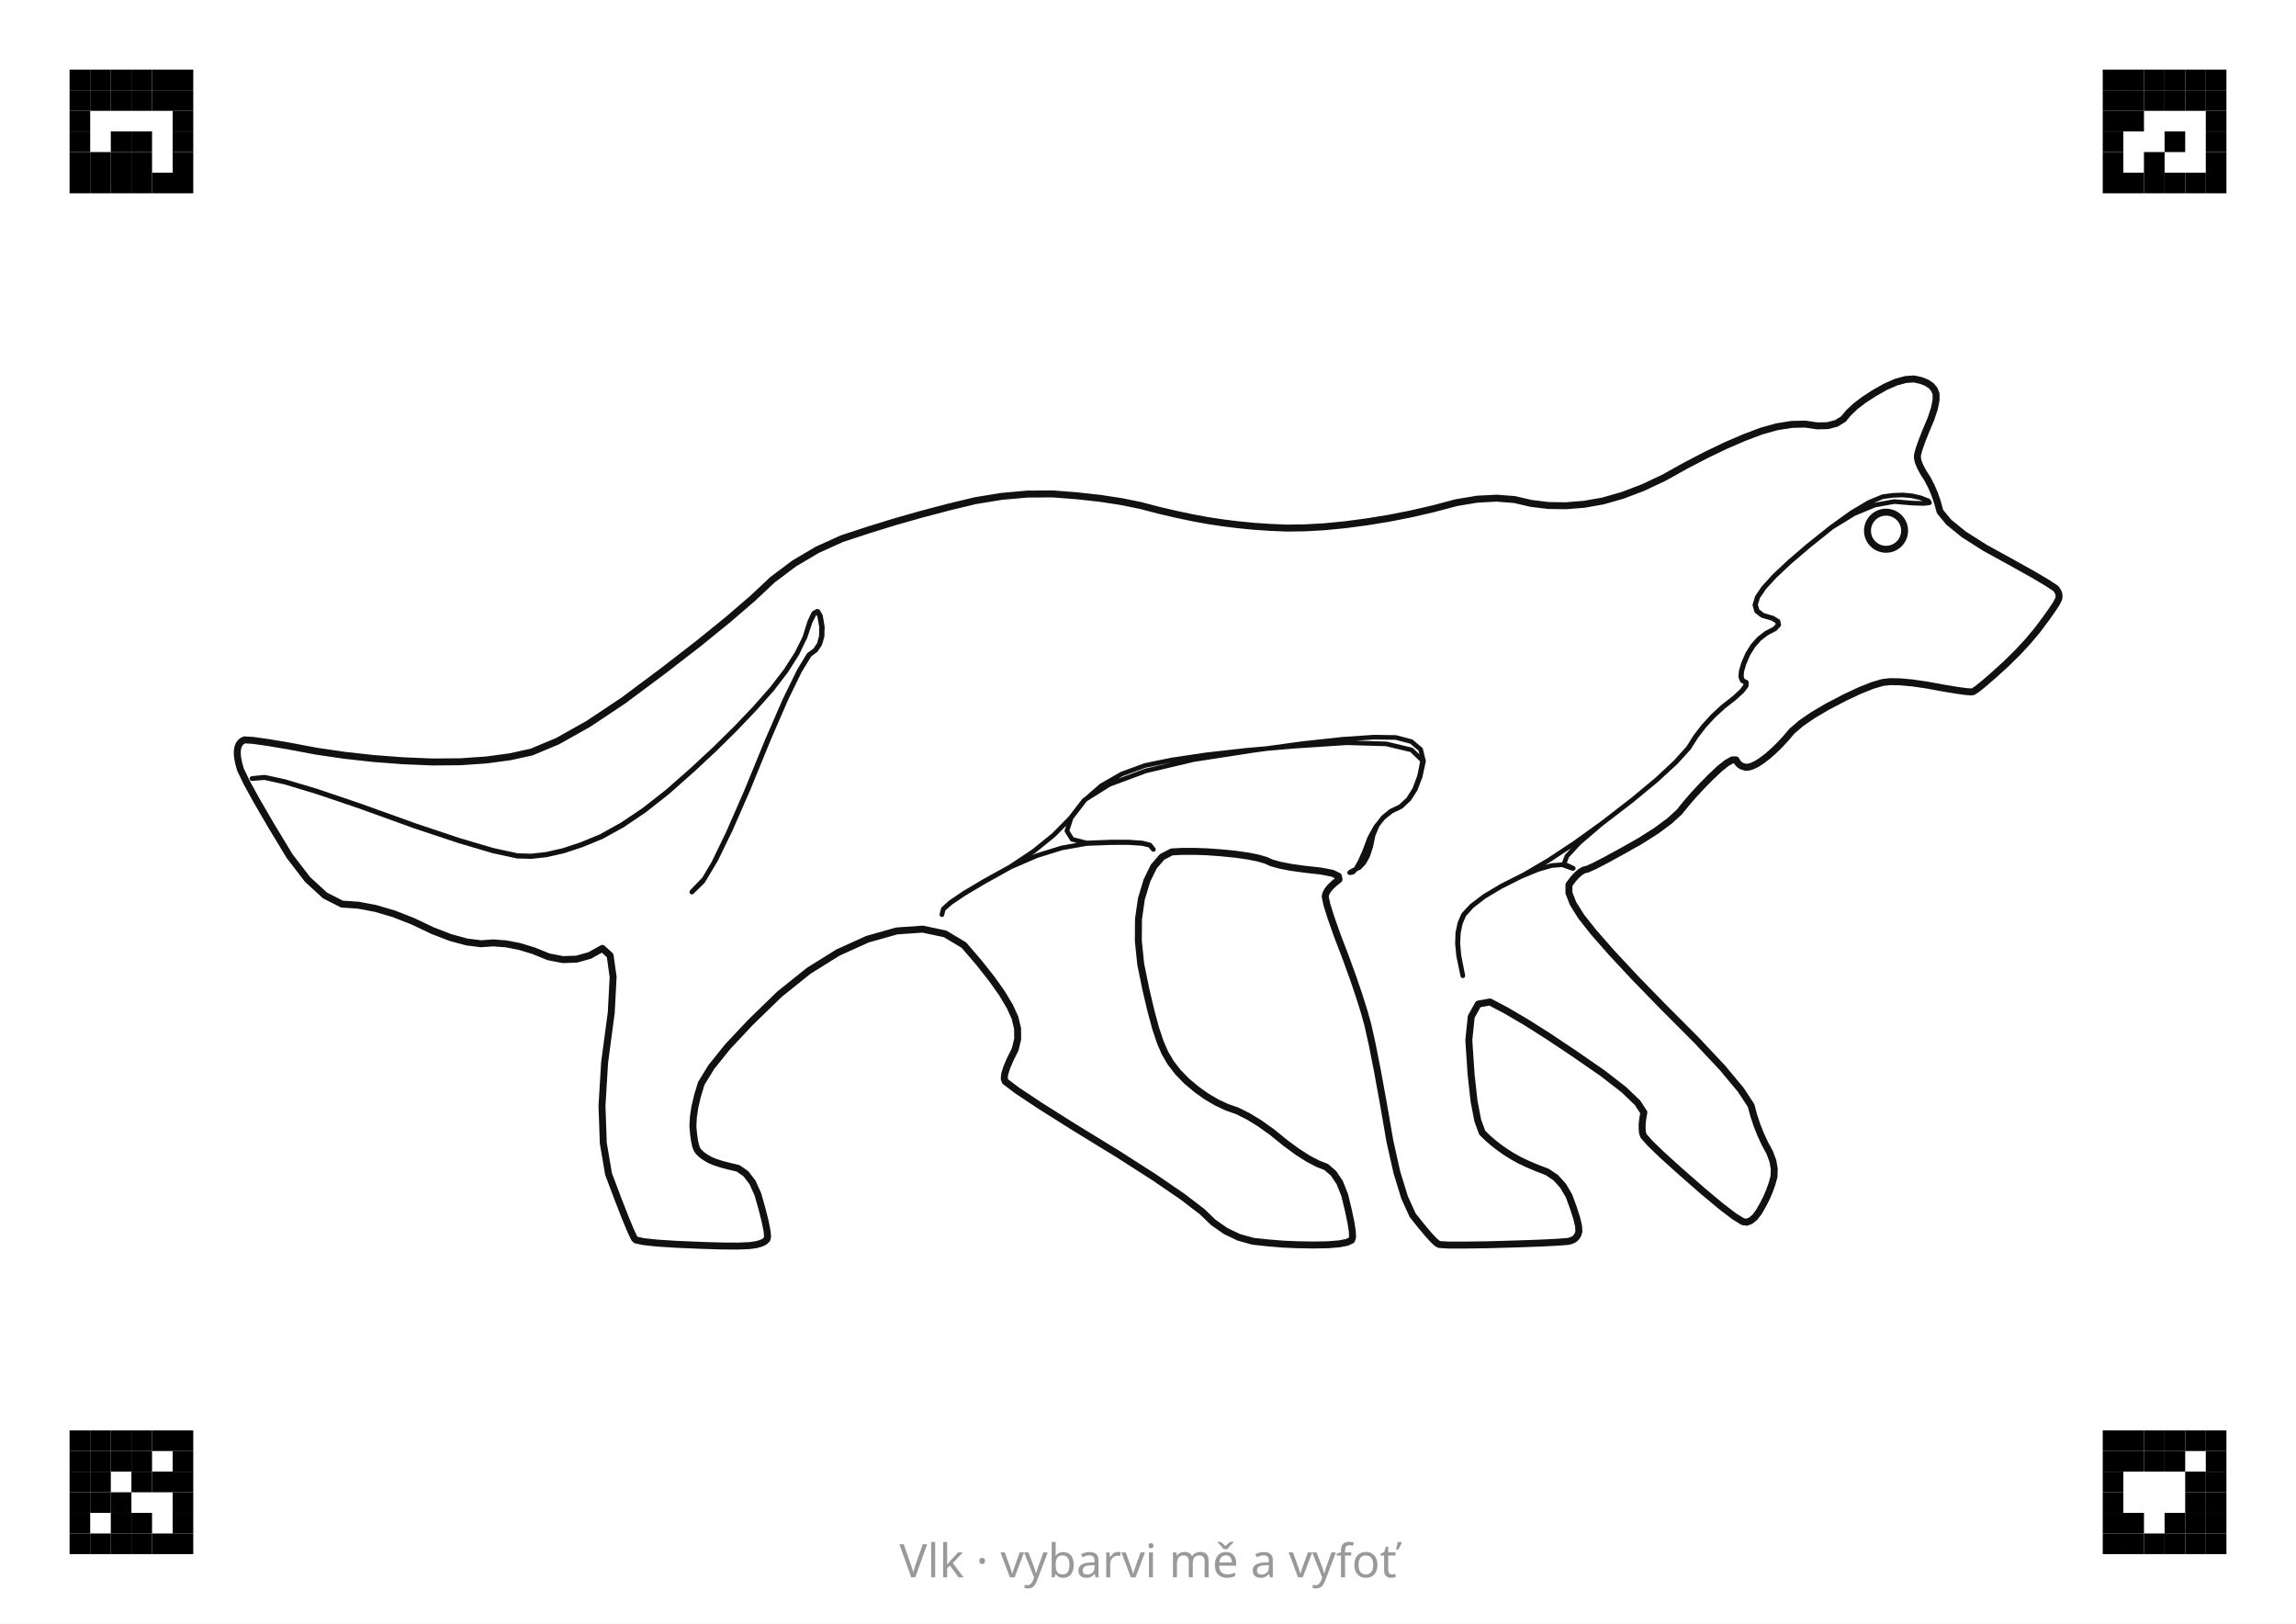
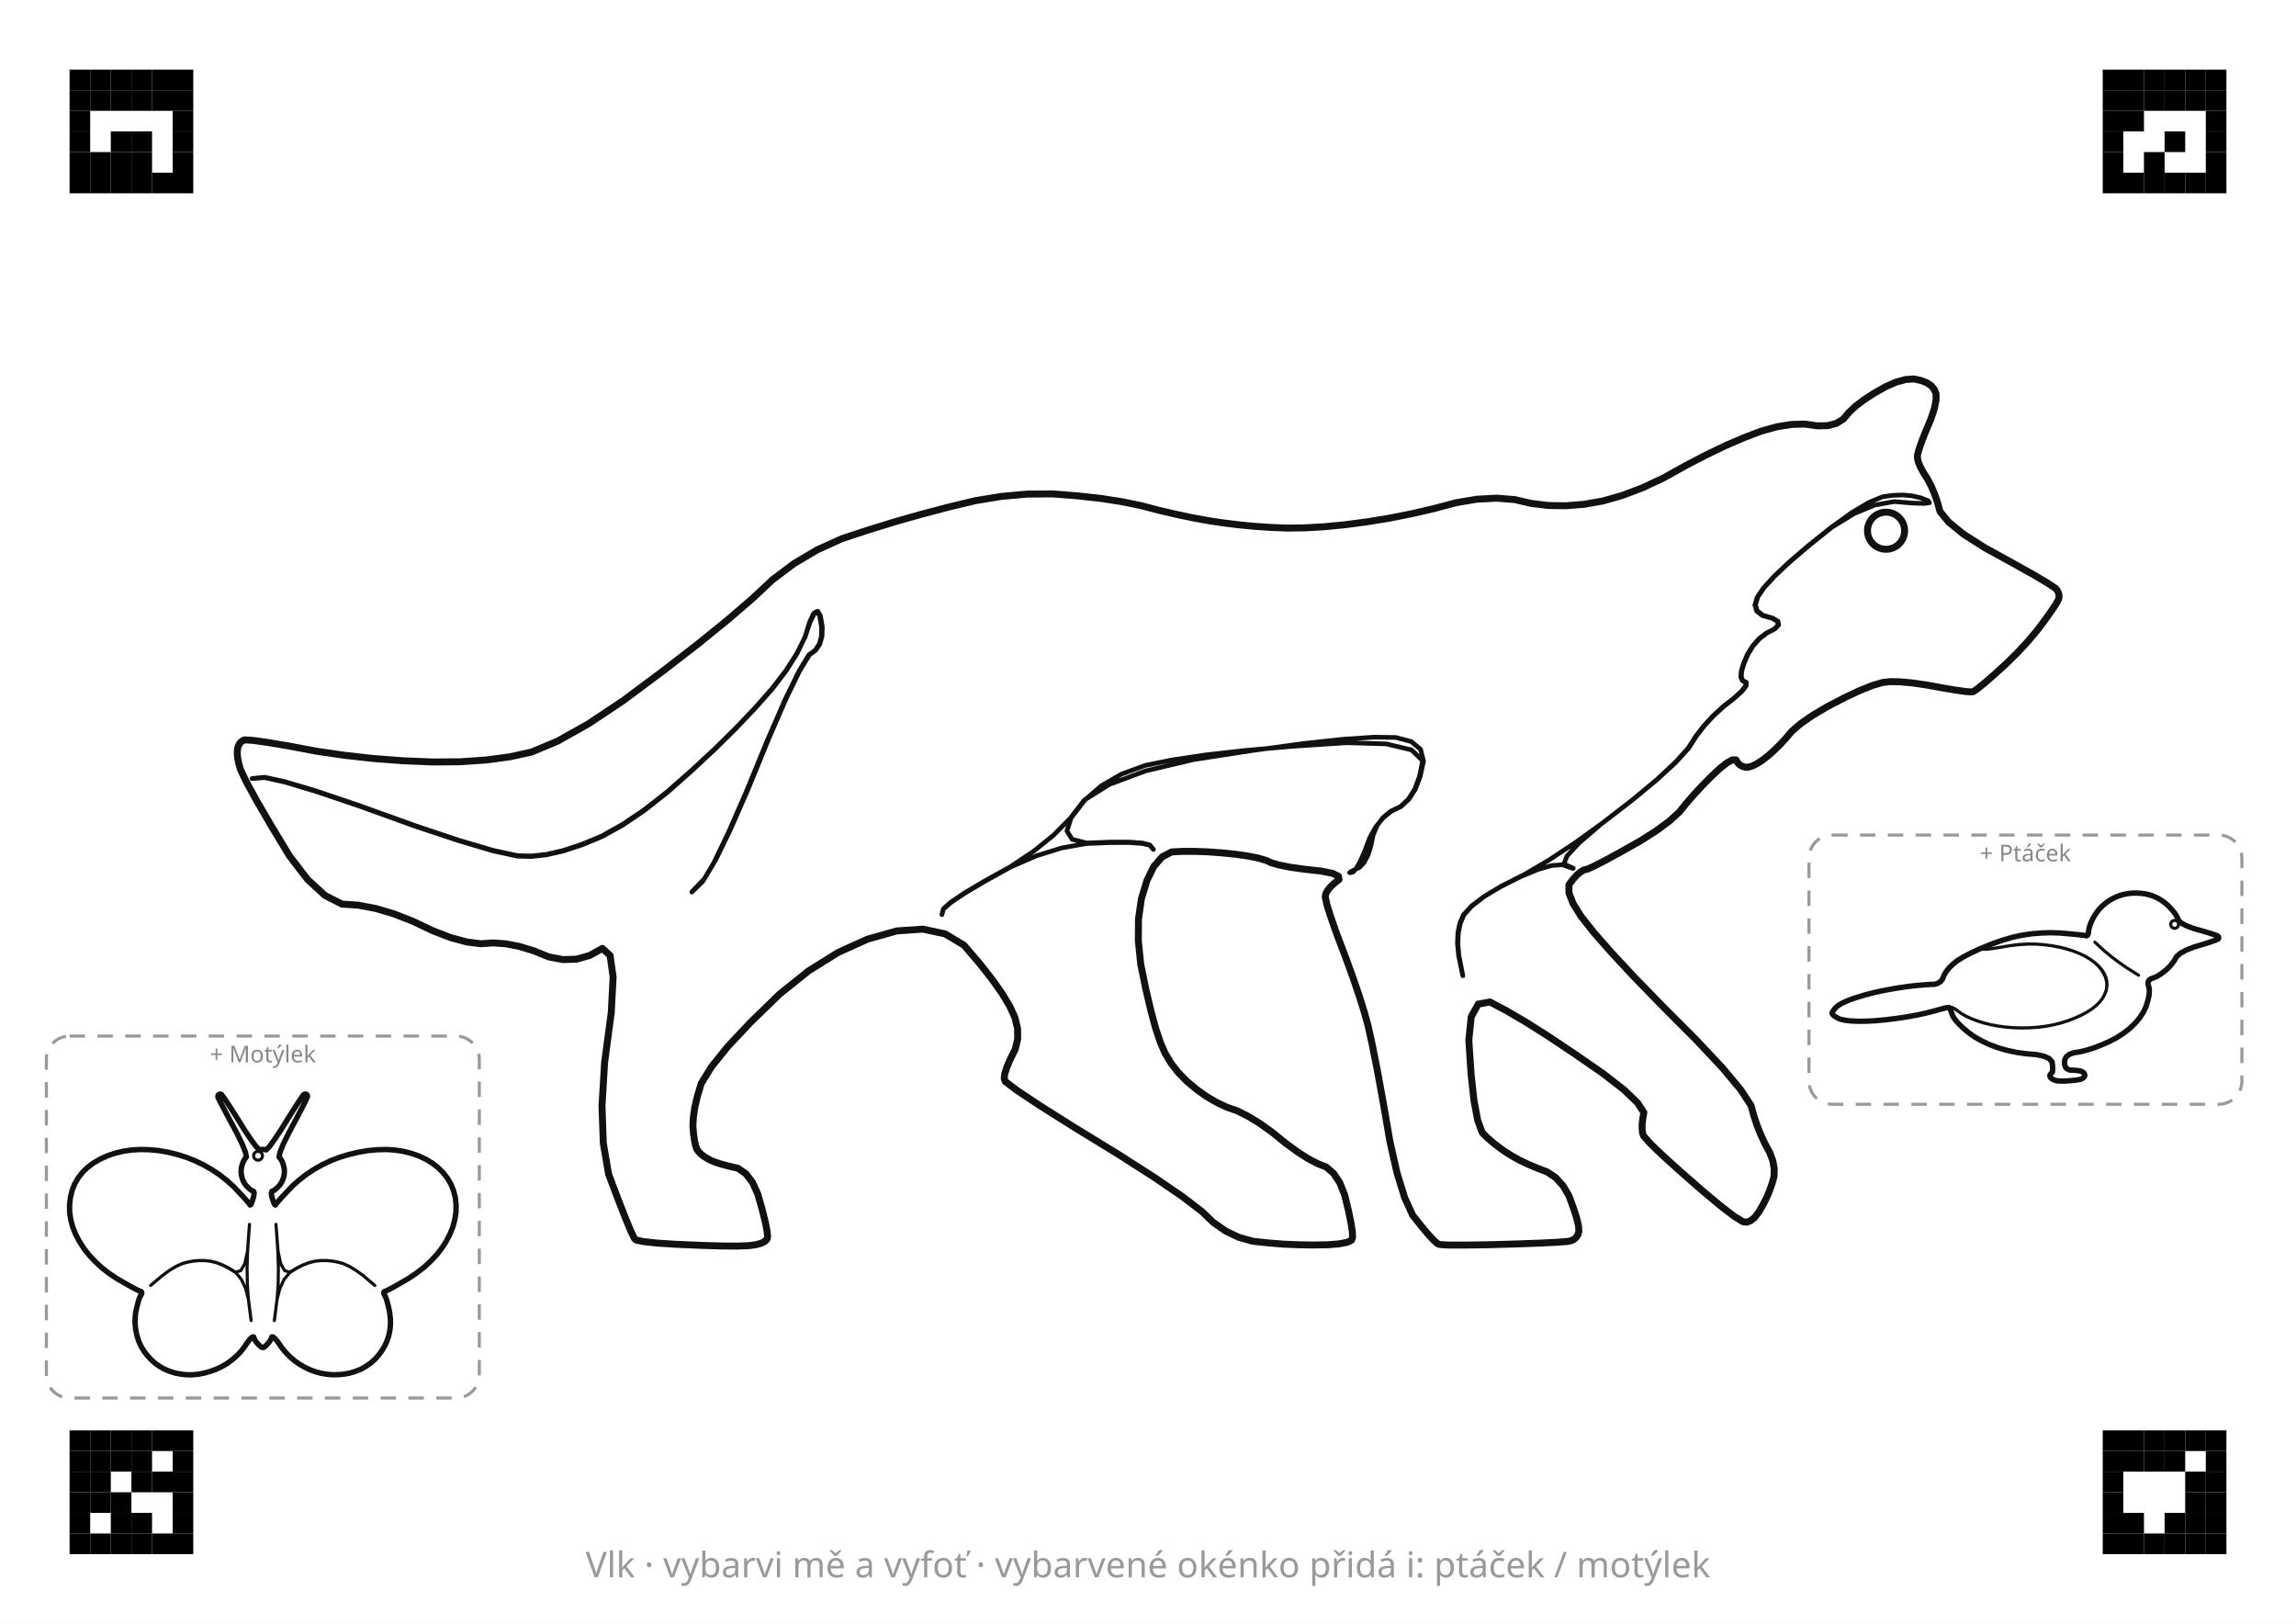
<svg xmlns="http://www.w3.org/2000/svg" width="297.0mm" height="210.0mm" viewBox="0 0 297.0 210.0">
  <rect width="100%" height="100%" fill="#fff" />
  <polygon points="180.55,95.38 177.73,95.34 173.71,95.61 168.47,96.18 162.04,97.06 154.39,98.24 148.21,99.70 143.50,101.45 140.25,103.49 138.46,105.81 136.28,108.02 133.69,110.11 130.70,112.10 127.30,113.98 124.73,115.51 122.97,116.70 122.03,117.54 121.90,118.04 121.84,118.29 121.84,118.30 121.90,118.07 122.03,117.58 122.97,116.75 124.74,115.56 127.33,114.02 130.74,112.13 134.08,110.68 137.33,109.67 140.52,109.10 143.62,108.98 146.03,108.97 147.74,109.09 148.74,109.32 149.04,109.68 149.20,109.86 149.20,109.85 149.04,109.66 148.74,109.28 147.74,109.03 146.04,108.91 143.65,108.91 140.56,109.03 138.68,108.55 138.01,107.47 138.55,105.79 140.30,103.50 142.48,101.61 145.09,100.11 148.12,99.00 151.59,98.29 155.93,97.64 161.14,97.05 167.23,96.52 174.20,96.06 179.32,96.21 182.59,96.99 184.03,98.39 183.62,100.41 183.00,102.07 182.18,103.37 181.15,104.32 179.92,104.91 178.92,105.72 178.15,106.75 177.62,108.01 177.31,109.49 176.92,110.69 176.42,111.59 175.84,112.20 175.16,112.52 174.74,112.74 174.58,112.86 174.68,112.87 175.04,112.78 175.46,112.28 175.96,111.38 176.54,110.07 177.18,108.36 177.97,106.93 178.91,105.78 179.99,104.91 181.22,104.32 182.25,103.37 183.08,102.08 183.71,100.43 184.14,98.43 183.76,96.92 182.56,95.91" fill="none" stroke="#111" stroke-width="0.6" stroke-linejoin="round" />
  <polygon points="104.79,80.45 104.13,82.41 103.08,84.51 101.65,86.74 99.82,89.11 97.61,91.61 95.15,94.19 92.46,96.84 89.52,99.57 86.34,102.37 83.32,104.74 80.46,106.66 77.77,108.16 75.23,109.21 72.88,109.99 70.71,110.49 68.72,110.71 66.92,110.66 63.79,109.98 59.35,108.67 53.58,106.74 46.49,104.19 40.90,102.30 36.81,101.08 34.22,100.52 33.13,100.63 32.59,100.69 32.59,100.70 33.13,100.66 34.22,100.57 36.81,101.14 40.90,102.37 46.49,104.26 53.58,106.82 59.35,108.74 63.79,110.05 66.92,110.73 68.72,110.78 70.71,110.56 72.89,110.06 75.26,109.28 77.81,108.23 80.52,106.74 83.37,104.81 86.38,102.44 89.54,99.64 92.47,96.91 95.17,94.24 97.63,91.66 99.87,89.14 101.69,86.76 103.11,84.52 104.12,82.41 104.73,80.45 105.25,79.33 105.68,79.07 106.02,79.65 106.27,81.07 106.25,82.29 105.98,83.30 105.44,84.10 104.63,84.69 103.34,86.82 101.55,90.49 99.28,95.70 96.51,102.45 94.19,107.75 92.33,111.60 90.91,113.99 89.95,114.94 89.49,115.38 89.53,115.31 90.08,114.73 91.13,113.64 92.60,111.17 94.47,107.32 96.76,102.09 99.46,95.49 101.68,90.38 103.43,86.78 104.71,84.69 105.51,84.10 106.05,83.30 106.34,82.29 106.37,81.07 106.13,79.65 105.79,79.07 105.35,79.33" fill="none" stroke="#111" stroke-width="0.6" stroke-linejoin="round" />
  <polygon points="249.43,64.77 248.43,64.38 247.34,64.13 246.16,64.02 244.89,64.06 243.54,64.24 241.76,64.98 239.56,66.28 236.95,68.15 233.91,70.57 231.43,72.70 229.50,74.52 228.12,76.04 227.30,77.25 227.00,78.25 227.23,79.04 227.97,79.61 229.24,79.97 229.92,80.37 230.02,80.83 229.54,81.33 228.46,81.89 227.53,82.61 226.72,83.52 226.05,84.59 225.52,85.84 225.23,86.83 225.18,87.57 225.38,88.04 225.83,88.25 225.80,88.70 225.30,89.36 224.33,90.26 222.88,91.39 221.57,92.60 220.38,93.89 219.32,95.27 218.39,96.74 216.73,98.58 214.33,100.82 211.19,103.43 207.31,106.43 203.69,109.04 200.31,111.27 197.19,113.10 194.31,114.55 192.04,115.90 190.37,117.16 189.30,118.32 188.84,119.40 188.58,120.63 188.53,122.03 188.68,123.60 189.04,125.33 189.22,126.20 189.23,126.20 189.06,125.33 188.72,123.60 188.58,122.03 188.65,120.63 188.91,119.40 189.37,118.32 190.39,117.19 191.95,115.98 194.06,114.71 196.72,113.37 198.95,112.45 200.73,111.94 202.08,111.84 202.99,112.16 203.47,112.32 203.51,112.30 203.12,112.11 202.30,111.75 202.69,110.72 204.28,109.00 207.07,106.61 211.07,103.54 214.30,100.87 216.77,98.60 218.46,96.74 219.39,95.27 220.45,93.89 221.64,92.60 222.96,91.39 224.40,90.26 225.38,89.36 225.88,88.70 225.90,88.25 225.46,88.04 225.25,87.57 225.30,86.83 225.59,85.84 226.13,84.59 226.79,83.52 227.60,82.61 228.54,81.89 229.61,81.33 230.09,80.82 230.00,80.36 229.31,79.94 228.04,79.57 227.30,78.99 227.08,78.20 227.38,77.21 228.20,76.01 229.57,74.51 231.49,72.71 233.96,70.60 236.97,68.19 239.83,66.43 242.51,65.32 245.04,64.87 247.39,65.07 248.91,65.11 249.59,65.02" fill="none" stroke="#111" stroke-width="0.6" stroke-linejoin="round" />
  <polygon points="266.13,76.39 265.94,76.12 264.90,75.43 263.03,74.32 260.31,72.80 256.76,70.85 254.01,69.10 252.08,67.53 250.95,66.16 250.63,64.99 250.25,63.89 249.82,62.88 249.34,61.96 248.80,61.12 248.41,60.39 248.15,59.76 248.03,59.24 248.04,58.83 248.23,58.12 248.58,57.11 249.09,55.81 249.77,54.20 250.22,52.85 250.44,51.76 250.44,50.93 250.21,50.36 249.80,49.88 249.23,49.50 248.49,49.21 247.58,49.01 246.52,49.08 245.30,49.41 243.94,50.00 242.42,50.86 241.11,51.71 240.01,52.55 239.13,53.38 238.45,54.20 237.54,54.76 236.42,55.05 235.07,55.08 233.50,54.85 231.77,54.89 229.88,55.19 227.82,55.76 225.61,56.60 223.24,57.62 220.72,58.83 218.05,60.22 215.23,61.79 212.51,63.07 209.88,64.07 207.36,64.79 204.93,65.22 202.57,65.41 200.29,65.38 198.07,65.11 195.93,64.61 193.60,64.43 191.08,64.56 188.38,65.01 185.48,65.78 182.59,66.45 179.71,67.02 176.83,67.49 173.96,67.87 171.27,68.13 168.77,68.27 166.46,68.30 164.33,68.21 162.24,68.07 160.19,67.87 158.17,67.62 156.19,67.32 154.14,66.94 152.02,66.49 149.84,65.98 147.59,65.39 145.10,64.88 142.37,64.46 139.39,64.13 136.18,63.88 132.90,63.90 129.55,64.20 126.13,64.76 122.65,65.60 119.19,66.51 115.74,67.49 112.31,68.55 108.90,69.67 105.70,71.12 102.71,72.89 99.93,74.98 97.36,77.39 94.14,80.16 90.29,83.28 85.79,86.76 80.64,90.60 76.09,93.63 72.12,95.86 68.75,97.27 65.96,97.88 62.91,98.29 59.58,98.52 55.97,98.55 52.10,98.39 48.30,98.10 44.59,97.69 40.96,97.16 37.40,96.49 34.67,96.03 32.75,95.76 31.64,95.69 31.36,95.82 31.12,96.01 30.93,96.27 30.79,96.59 30.71,96.99 30.69,97.48 30.75,98.07 30.89,98.75 31.11,99.54 31.87,101.13 33.18,103.52 35.04,106.72 37.46,110.72 39.79,113.75 42.05,115.82 44.23,116.93 46.34,117.07 48.57,117.49 50.92,118.18 53.38,119.14 55.97,120.37 58.31,121.27 60.39,121.83 62.21,122.06 63.79,121.95 65.45,122.07 67.20,122.41 69.04,122.97 70.96,123.75 72.82,124.11 74.59,124.05 76.29,123.57 77.92,122.66 78.92,123.58 79.31,126.35 79.07,130.96 78.21,137.41 77.87,143.03 78.04,147.85 78.72,151.84 79.92,155.02 80.87,157.46 81.58,159.17 82.04,160.14 82.25,160.37 83.23,160.58 84.97,160.77 87.47,160.93 90.74,161.07 93.41,161.15 95.47,161.16 96.93,161.10 97.79,160.98 98.45,160.80 98.92,160.57 99.21,160.28 99.29,159.94 99.22,159.19 98.99,158.03 98.60,156.46 98.04,154.48 97.34,152.92 96.48,151.80 95.47,151.10 94.31,150.83 93.32,150.57 92.50,150.30 91.85,150.03 91.37,149.76 90.96,149.49 90.62,149.21 90.35,148.93 90.15,148.65 89.98,148.18 89.84,147.53 89.72,146.69 89.63,145.67 89.69,144.51 89.88,143.20 90.22,141.74 90.71,140.13 92.01,138.01 94.13,135.37 97.08,132.23 100.85,128.57 104.62,125.55 108.41,123.19 112.21,121.47 116.01,120.40 119.36,120.17 122.25,120.78 124.69,122.24 126.67,124.55 128.32,126.64 129.64,128.51 130.63,130.17 131.29,131.62 131.63,133.03 131.64,134.39 131.32,135.72 130.68,137.00 130.23,138.06 129.97,138.89 129.90,139.49 130.03,139.87 131.56,141.03 134.51,142.99 138.87,145.74 144.63,149.27 149.33,152.28 152.94,154.75 155.48,156.69 156.95,158.10 158.54,159.21 160.25,160.03 162.09,160.54 164.05,160.75 166.00,160.91 167.94,160.99 169.87,161.02 171.78,160.99 173.24,160.87 174.26,160.67 174.83,160.40 174.96,160.04 174.93,159.28 174.75,158.11 174.42,156.53 173.94,154.55 173.30,152.95 172.50,151.75 171.55,150.93 170.45,150.50 169.19,149.84 167.79,148.94 166.24,147.80 164.54,146.42 162.94,145.28 161.43,144.36 160.02,143.66 158.70,143.20 157.38,142.58 156.08,141.82 154.79,140.90 153.50,139.82 152.39,138.68 151.45,137.47 150.69,136.18 150.10,134.82 149.49,133.00 148.87,130.70 148.22,127.94 147.56,124.71 147.25,121.69 147.27,118.87 147.64,116.27 148.36,113.88 149.25,112.07 150.32,110.83 151.57,110.18 153.00,110.11 154.54,110.11 156.21,110.17 157.98,110.30 159.88,110.49 161.47,110.72 162.76,110.98 163.76,111.27 164.46,111.59 165.52,111.89 166.95,112.17 168.74,112.42 170.90,112.66 172.37,112.95 173.13,113.32 173.21,113.75 172.58,114.25 172.09,114.72 171.73,115.16 171.51,115.57 171.42,115.94 171.63,116.96 172.15,118.63 172.97,120.95 174.10,123.91 175.06,126.56 175.85,128.89 176.48,130.91 176.95,132.60 177.51,135.12 178.17,138.46 178.93,142.62 179.79,147.60 180.71,151.69 181.69,154.87 182.73,157.16 183.84,158.56 184.74,159.63 185.44,160.39 185.93,160.83 186.21,160.96 187.40,161.03 189.48,161.03 192.46,160.99 196.33,160.88 199.35,160.77 201.51,160.66 202.81,160.56 203.26,160.45 203.63,160.27 203.91,160.01 204.12,159.67 204.24,159.26 204.19,158.56 203.96,157.56 203.54,156.26 202.96,154.67 202.19,153.36 201.25,152.32 200.14,151.57 198.86,151.08 197.67,150.58 196.59,150.07 195.62,149.53 194.74,148.98 193.92,148.40 193.14,147.79 192.41,147.16 191.73,146.49 191.15,144.90 190.67,142.37 190.29,138.91 190.00,134.52 190.31,131.50 191.22,129.86 192.73,129.59 194.84,130.70 197.35,132.17 200.26,134.01 203.57,136.22 207.29,138.79 210.04,140.92 211.82,142.62 212.64,143.88 212.50,144.70 212.42,145.41 212.42,146.02 212.47,146.52 212.60,146.91 213.44,147.86 214.99,149.36 217.26,151.41 220.24,154.02 222.60,155.99 224.34,157.32 225.46,158.01 225.96,158.07 226.47,157.87 226.99,157.44 227.52,156.75 228.05,155.82 228.52,154.90 228.91,153.98 229.23,153.07 229.48,152.16 229.51,151.18 229.33,150.15 228.92,149.05 228.29,147.89 227.74,146.70 227.26,145.49 226.85,144.24 226.51,142.98 225.17,140.94 222.82,138.12 219.46,134.54 215.11,130.18 211.44,126.41 208.46,123.21 206.16,120.59 204.55,118.56 203.48,116.85 202.95,115.48 202.95,114.43 203.48,113.72 203.99,113.16 204.46,112.76 204.90,112.51 205.31,112.42 206.25,112.00 207.70,111.25 209.68,110.17 212.18,108.76 214.27,107.43 215.96,106.18 217.24,105.01 218.12,103.92 219.07,102.82 220.11,101.70 221.22,100.57 222.42,99.43 223.38,98.67 224.09,98.28 224.56,98.28 224.79,98.66 225.07,98.94 225.39,99.12 225.76,99.22 226.17,99.22 226.67,99.07 227.25,98.79 227.91,98.36 228.66,97.79 229.42,97.12 230.20,96.36 230.99,95.51 231.79,94.57 232.96,93.56 234.50,92.50 236.40,91.38 238.67,90.20 240.61,89.29 242.23,88.65 243.52,88.27 244.48,88.16 245.75,88.18 247.32,88.32 249.20,88.59 251.38,88.99 253.07,89.27 254.29,89.44 255.02,89.49 255.27,89.44 255.85,89.04 256.76,88.30 258.00,87.22 259.57,85.79 261.02,84.36 262.34,82.93 263.54,81.50 264.61,80.07 265.42,78.93 265.99,78.07 266.29,77.50 266.35,77.22 266.34,76.94 266.27,76.66" fill="none" stroke="#111" stroke-width="0.9" stroke-linejoin="round" />
  <circle cx="243.97" cy="68.64" r="2.40" fill="none" stroke="#111" stroke-width="0.9" />
+   <rect x="234.00" y="108.00" width="56.00" height="34.82" rx="3" fill="none" stroke="#999" stroke-width="0.4" stroke-dasharray="2 1.6" />
+   <text x="262.00" y="111.40" font-family="Verdana,sans-serif" font-size="3" fill="#888" text-anchor="middle">+ Ptáček</text>
+   <polygon points="272.43,126.46 272.21,125.94 271.90,125.44 271.49,124.96 270.98,124.50 270.38,124.06 269.71,123.66 268.97,123.31 268.16,122.99 267.28,122.71 266.37,122.48 265.41,122.31 264.41,122.18 263.37,122.10 262.28,122.09 261.13,122.16 259.93,122.31 258.67,122.53 257.70,122.68 257.04,122.76 256.66,122.77 256.59,122.71 256.55,122.68 256.55,122.68 256.59,122.71 256.66,122.78 257.04,122.77 257.70,122.69 258.67,122.54 259.93,122.32 261.13,122.18 262.28,122.11 263.37,122.11 264.41,122.19 265.41,122.32 266.37,122.50 267.28,122.73 268.16,123.00 268.96,123.31 269.68,123.66 270.32,124.03 270.89,124.44 271.37,124.89 271.78,125.37 272.11,125.88 272.36,126.43 272.50,126.98 272.53,127.51 272.45,128.05 272.26,128.57 271.99,129.08 271.63,129.56 271.18,130.01 270.65,130.45 270.02,130.86 269.30,131.25 268.48,131.63 267.57,131.98 266.63,132.28 265.66,132.53 264.67,132.71 263.66,132.84 262.63,132.92 261.60,132.94 260.57,132.92 259.53,132.84 258.52,132.71 257.56,132.53 256.64,132.30 255.76,132.02 254.98,131.73 254.30,131.41 253.72,131.08 253.24,130.73 252.86,130.47 252.58,130.32 252.40,130.27 252.33,130.31 252.29,130.34 252.29,130.34 252.33,130.32 252.40,130.28 252.58,130.33 252.86,130.49 253.24,130.74 253.72,131.10 254.30,131.43 254.98,131.74 255.76,132.04 256.64,132.32 257.56,132.54 258.52,132.72 259.53,132.85 260.57,132.93 261.60,132.96 262.63,132.93 263.66,132.86 264.67,132.73 265.66,132.54 266.63,132.30 267.57,132.00 268.48,131.64 269.30,131.27 270.03,130.87 270.66,130.45 271.19,130.02 271.64,129.56 272.00,129.08 272.28,128.57 272.47,128.04 272.55,127.51 272.54,126.98" fill="none" stroke="#111" stroke-width="0.4" stroke-linejoin="round" />
+   <polygon points="271.40,122.24 272.25,123.02 273.15,123.76 274.09,124.47 275.08,125.15 276.12,125.81 276.64,126.13 276.64,126.13 276.12,125.80 275.08,125.15 274.09,124.46 273.15,123.75 272.25,123.01 271.40,122.24 270.98,121.85 270.98,121.85" fill="none" stroke="#111" stroke-width="0.4" stroke-linejoin="round" />
+   <polygon points="286.93,121.11 286.85,121.04 286.49,120.90 285.86,120.70 284.95,120.42 283.77,120.09 282.86,119.75 282.20,119.41 281.82,119.07 281.69,118.74 281.50,118.38 281.23,117.99 280.89,117.59 280.49,117.16 280.06,116.78 279.60,116.45 279.12,116.16 278.61,115.93 278.07,115.74 277.50,115.61 276.91,115.53 276.28,115.50 275.68,115.52 275.09,115.60 274.53,115.72 273.98,115.90 273.46,116.13 272.96,116.40 272.48,116.73 272.02,117.11 271.61,117.51 271.25,117.96 270.93,118.43 270.66,118.94 270.44,119.41 270.29,119.84 270.20,120.23 270.16,120.57 270.10,120.83 270.02,120.98 269.91,121.04 269.78,121.00 269.37,120.95 268.69,120.87 267.74,120.78 266.51,120.67 265.28,120.63 264.05,120.67 262.82,120.77 261.58,120.95 260.30,121.23 258.97,121.62 257.59,122.11 256.15,122.70 254.93,123.26 253.93,123.79 253.14,124.28 252.57,124.75 252.10,125.22 251.73,125.68 251.46,126.14 251.29,126.60 251.02,126.95 250.67,127.18 250.22,127.31 249.67,127.32 249.06,127.36 248.37,127.42 247.61,127.49 246.77,127.59 245.94,127.71 245.11,127.84 244.28,127.99 243.45,128.15 242.65,128.32 241.89,128.51 241.16,128.70 240.47,128.91 239.84,129.11 239.27,129.31 238.77,129.52 238.33,129.72 237.97,129.93 237.67,130.13 237.44,130.34 237.27,130.54 237.15,130.71 237.06,130.85 237.01,130.94 237.00,131.00 237.00,131.06 237.02,131.13 237.06,131.19 237.11,131.25 237.20,131.34 237.34,131.43 237.52,131.55 237.74,131.68 238.02,131.80 238.36,131.89 238.76,131.97 239.22,132.02 239.75,132.06 240.34,132.08 241.00,132.08 241.72,132.06 242.49,132.02 243.31,131.95 244.17,131.86 245.07,131.75 245.94,131.63 246.76,131.50 247.53,131.36 248.26,131.22 248.98,131.06 249.68,130.89 250.36,130.71 251.02,130.52 251.53,130.39 251.89,130.31 252.10,130.30 252.16,130.35 252.24,130.49 252.34,130.71 252.46,131.02 252.61,131.42 252.91,131.88 253.35,132.39 253.93,132.95 254.66,133.57 255.48,134.14 256.39,134.65 257.38,135.11 258.45,135.51 259.59,135.84 260.79,136.10 262.05,136.28 263.38,136.39 264.39,136.60 265.08,136.92 265.45,137.33 265.51,137.85 265.52,138.26 265.51,138.56 265.45,138.74 265.35,138.81 265.28,138.89 265.22,138.96 265.18,139.03 265.16,139.11 265.17,139.19 265.19,139.27 265.23,139.35 265.30,139.43 265.40,139.51 265.55,139.60 265.74,139.68 265.97,139.76 266.30,139.81 266.73,139.82 267.26,139.81 267.89,139.76 268.40,139.71 268.79,139.66 269.06,139.61 269.22,139.55 269.35,139.49 269.45,139.42 269.53,139.35 269.60,139.28 269.64,139.20 269.67,139.13 269.68,139.06 269.67,138.99 269.65,138.92 269.61,138.86 269.56,138.79 269.50,138.72 269.41,138.66 269.32,138.60 269.21,138.55 269.08,138.51 268.86,138.48 268.57,138.44 268.19,138.42 267.73,138.39 267.38,138.25 267.16,137.98 267.06,137.60 267.08,137.09 267.28,136.68 267.67,136.37 268.25,136.16 269.01,136.04 269.85,135.84 270.77,135.56 271.76,135.18 272.82,134.72 273.80,134.21 274.68,133.64 275.48,133.02 276.19,132.34 276.78,131.64 277.25,130.92 277.60,130.19 277.83,129.43 277.98,128.77 278.03,128.20 277.99,127.73 277.87,127.34 277.87,127.03 277.99,126.77 278.24,126.58 278.62,126.46 279.01,126.28 279.41,126.04 279.83,125.74 280.26,125.39 280.65,125.01 280.99,124.61 281.29,124.18 281.55,123.72 282.05,123.29 282.79,122.88 283.78,122.49 285.02,122.12 285.96,121.82 286.60,121.59 286.94,121.44 286.99,121.35 287.00,121.27 286.98,121.19" fill="none" stroke="#111" stroke-width="0.7" stroke-linejoin="round" />
+   <circle cx="281.30" cy="119.55" r="0.51" fill="none" stroke="#111" stroke-width="0.4" />
+   <rect x="6.00" y="134.00" width="56.00" height="46.81" rx="3" fill="none" stroke="#999" stroke-width="0.4" stroke-dasharray="2 1.6" />
+   <text x="34.00" y="137.40" font-family="Verdana,sans-serif" font-size="3" fill="#888" text-anchor="middle">+ Motýlek</text>
+   <polygon points="35.78,159.52 35.94,161.85 36.01,164.05 35.98,166.12 35.84,168.06 35.61,169.88 35.49,170.79 35.48,170.80 35.60,169.91 35.82,168.12 36.21,166.64 36.75,165.47 37.46,164.61 38.32,164.07 39.15,163.64 39.95,163.33 40.71,163.13 41.44,163.05 42.17,163.04 42.91,163.10 43.64,163.23 44.38,163.43 45.18,163.79 46.05,164.31 46.99,164.99 47.99,165.84 48.49,166.26 48.49,166.26 47.99,165.83 46.99,164.98 46.05,164.30 45.18,163.77 44.38,163.41 43.64,163.21 42.91,163.08 42.17,163.02 41.44,163.03 40.71,163.11 39.96,163.30 39.17,163.60 38.35,164.01 37.50,164.53 36.82,164.34 36.31,163.44 35.97,161.83 35.79,159.51 35.70,158.35 35.70,158.35" fill="none" stroke="#111" stroke-width="0.4" stroke-linejoin="round" />
+   <polygon points="32.18,159.51 32.01,161.83 31.66,163.44 31.15,164.34 30.47,164.53 29.62,164.01 28.81,163.60 28.02,163.30 27.26,163.11 26.53,163.03 25.80,163.02 25.07,163.08 24.33,163.21 23.59,163.41 22.79,163.77 21.92,164.30 20.99,164.98 19.98,165.83 19.48,166.26 19.48,166.26 19.98,165.84 20.99,164.99 21.92,164.31 22.79,163.79 23.59,163.43 24.33,163.23 25.07,163.10 25.80,163.04 26.53,163.05 27.26,163.13 28.02,163.33 28.82,163.64 29.65,164.07 30.52,164.61 31.22,165.47 31.77,166.64 32.15,168.12 32.38,169.91 32.49,170.80 32.48,170.79 32.36,169.88 32.13,168.06 32.00,166.12 31.96,164.05 32.03,161.85 32.19,159.52 32.28,158.35 32.27,158.35" fill="none" stroke="#111" stroke-width="0.4" stroke-linejoin="round" />
+   <polygon points="9.11,154.86 9.00,155.82 9.01,156.78 9.15,157.74 9.41,158.70 9.79,159.65 10.28,160.58 10.86,161.48 11.54,162.34 12.33,163.18 13.18,163.97 14.11,164.69 15.11,165.36 16.18,165.98 17.02,166.45 17.65,166.78 18.05,166.97 18.22,167.02 18.32,167.11 18.34,167.24 18.28,167.42 18.14,167.64 18.00,167.98 17.86,168.44 17.71,169.03 17.55,169.73 17.48,170.45 17.47,171.18 17.55,171.92 17.70,172.68 17.92,173.40 18.22,174.08 18.60,174.72 19.06,175.32 19.56,175.86 20.09,176.33 20.66,176.73 21.28,177.08 21.93,177.35 22.61,177.57 23.32,177.71 24.07,177.80 24.84,177.81 25.62,177.74 26.41,177.59 27.22,177.36 27.99,177.08 28.70,176.74 29.38,176.35 30.00,175.89 30.58,175.39 31.12,174.84 31.60,174.23 32.04,173.58 32.39,173.14 32.65,172.92 32.81,172.91 32.89,173.12 32.99,173.33 33.12,173.53 33.28,173.73 33.46,173.92 33.62,174.07 33.74,174.18 33.83,174.24 33.89,174.26 33.95,174.28 34.01,174.28 34.07,174.26 34.14,174.24 34.23,174.18 34.36,174.07 34.51,173.92 34.69,173.73 34.85,173.53 34.98,173.33 35.08,173.12 35.16,172.91 35.33,172.92 35.61,173.16 35.98,173.61 36.45,174.30 36.96,174.92 37.51,175.48 38.10,175.99 38.74,176.44 39.40,176.82 40.08,177.15 40.79,177.41 41.53,177.61 42.28,177.74 43.04,177.80 43.81,177.79 44.60,177.71 45.35,177.56 46.05,177.34 46.73,177.06 47.36,176.70 47.95,176.29 48.49,175.81 48.98,175.26 49.42,174.66 49.79,174.03 50.08,173.38 50.30,172.70 50.44,172.00 50.51,171.29 50.50,170.57 50.42,169.84 50.27,169.09 50.12,168.48 49.97,167.99 49.83,167.64 49.70,167.42 49.64,167.24 49.66,167.11 49.75,167.02 49.93,166.97 50.33,166.77 50.97,166.43 51.84,165.93 52.94,165.29 53.95,164.60 54.89,163.87 55.73,163.09 56.50,162.27 57.16,161.42 57.73,160.53 58.20,159.62 58.58,158.68 58.83,157.74 58.98,156.81 59.00,155.87 58.91,154.94 58.69,154.06 58.36,153.22 57.91,152.43 57.34,151.69 56.67,151.02 55.92,150.43 55.07,149.92 54.14,149.49 53.15,149.15 52.13,148.90 51.06,148.74 49.95,148.67 48.80,148.70 47.61,148.81 46.38,149.02 45.11,149.32 43.89,149.69 42.73,150.14 41.62,150.67 40.57,151.27 39.58,151.93 38.65,152.66 37.78,153.44 36.98,154.29 36.36,154.95 35.93,155.44 35.68,155.73 35.63,155.85 35.55,155.82 35.45,155.64 35.33,155.32 35.18,154.85 35.11,154.49 35.11,154.23 35.17,154.08 35.31,154.03 35.47,153.94 35.65,153.80 35.86,153.61 36.10,153.37 36.30,153.11 36.47,152.82 36.61,152.49 36.72,152.14 36.77,151.78 36.79,151.42 36.75,151.06 36.66,150.69 36.56,150.37 36.43,150.09 36.27,149.85 36.10,149.65 36.22,149.04 36.62,148.02 37.33,146.58 38.32,144.72 39.06,143.31 39.55,142.34 39.78,141.81 39.77,141.72 39.74,141.64 39.69,141.58 39.64,141.54 39.57,141.51 39.50,141.50 39.42,141.51 39.34,141.55 39.25,141.60 38.91,142.09 38.31,143.00 37.46,144.34 36.35,146.12 35.47,147.44 34.84,148.31 34.44,148.72 34.28,148.68 34.12,148.66 33.94,148.66 33.76,148.68 33.57,148.72 33.14,148.30 32.48,147.42 31.59,146.08 30.47,144.28 29.60,142.93 28.99,142.01 28.64,141.54 28.54,141.52 28.46,141.51 28.38,141.53 28.31,141.56 28.25,141.62 28.21,141.68 28.19,141.75 28.18,141.83 28.20,141.92 28.45,142.44 28.95,143.39 29.69,144.79 30.67,146.61 31.36,148.03 31.76,149.05 31.87,149.65 31.70,149.85 31.55,150.09 31.42,150.37 31.31,150.69 31.22,151.06 31.19,151.42 31.20,151.78 31.26,152.14 31.36,152.49 31.50,152.82 31.67,153.11 31.87,153.37 32.11,153.61 32.32,153.80 32.50,153.94 32.67,154.03 32.80,154.08 32.87,154.23 32.86,154.49 32.79,154.85 32.64,155.32 32.52,155.64 32.42,155.82 32.34,155.85 32.29,155.73 32.05,155.44 31.61,154.95 31.00,154.29 30.19,153.44 29.32,152.66 28.39,151.93 27.40,151.27 26.35,150.67 25.26,150.14 24.12,149.69 22.95,149.32 21.74,149.02 20.54,148.81 19.36,148.70 18.20,148.67 17.06,148.73 15.96,148.89 14.91,149.14 13.90,149.48 12.94,149.92 12.08,150.42 11.32,150.99 10.66,151.63 10.11,152.35 9.66,153.12 9.33,153.96" fill="none" stroke="#111" stroke-width="0.7" stroke-linejoin="round" />
+   <circle cx="33.38" cy="149.48" r="0.57" fill="none" stroke="#111" stroke-width="0.4" />
  <rect x="9.000" y="9.000" width="2.667" height="2.667" fill="#000" />
  <rect x="11.667" y="9.000" width="2.667" height="2.667" fill="#000" />
  <rect x="14.333" y="9.000" width="2.667" height="2.667" fill="#000" />
  <rect x="17.000" y="9.000" width="2.667" height="2.667" fill="#000" />
  <rect x="19.667" y="9.000" width="2.667" height="2.667" fill="#000" />
  <rect x="22.333" y="9.000" width="2.667" height="2.667" fill="#000" />
  <rect x="9.000" y="11.667" width="2.667" height="2.667" fill="#000" />
  <rect x="11.667" y="11.667" width="2.667" height="2.667" fill="#000" />
  <rect x="14.333" y="11.667" width="2.667" height="2.667" fill="#000" />
  <rect x="17.000" y="11.667" width="2.667" height="2.667" fill="#000" />
  <rect x="19.667" y="11.667" width="2.667" height="2.667" fill="#000" />
  <rect x="22.333" y="11.667" width="2.667" height="2.667" fill="#000" />
  <rect x="9.000" y="14.333" width="2.667" height="2.667" fill="#000" />
  <rect x="22.333" y="14.333" width="2.667" height="2.667" fill="#000" />
  <rect x="9.000" y="17.000" width="2.667" height="2.667" fill="#000" />
  <rect x="14.333" y="17.000" width="2.667" height="2.667" fill="#000" />
  <rect x="17.000" y="17.000" width="2.667" height="2.667" fill="#000" />
  <rect x="22.333" y="17.000" width="2.667" height="2.667" fill="#000" />
  <rect x="9.000" y="19.667" width="2.667" height="2.667" fill="#000" />
  <rect x="11.667" y="19.667" width="2.667" height="2.667" fill="#000" />
  <rect x="14.333" y="19.667" width="2.667" height="2.667" fill="#000" />
  <rect x="17.000" y="19.667" width="2.667" height="2.667" fill="#000" />
  <rect x="22.333" y="19.667" width="2.667" height="2.667" fill="#000" />
  <rect x="9.000" y="22.333" width="2.667" height="2.667" fill="#000" />
  <rect x="11.667" y="22.333" width="2.667" height="2.667" fill="#000" />
  <rect x="14.333" y="22.333" width="2.667" height="2.667" fill="#000" />
  <rect x="17.000" y="22.333" width="2.667" height="2.667" fill="#000" />
  <rect x="19.667" y="22.333" width="2.667" height="2.667" fill="#000" />
  <rect x="22.333" y="22.333" width="2.667" height="2.667" fill="#000" />
  <rect x="272.000" y="9.000" width="2.667" height="2.667" fill="#000" />
  <rect x="274.667" y="9.000" width="2.667" height="2.667" fill="#000" />
  <rect x="277.333" y="9.000" width="2.667" height="2.667" fill="#000" />
  <rect x="280.000" y="9.000" width="2.667" height="2.667" fill="#000" />
  <rect x="282.667" y="9.000" width="2.667" height="2.667" fill="#000" />
  <rect x="285.333" y="9.000" width="2.667" height="2.667" fill="#000" />
  <rect x="272.000" y="11.667" width="2.667" height="2.667" fill="#000" />
  <rect x="274.667" y="11.667" width="2.667" height="2.667" fill="#000" />
  <rect x="277.333" y="11.667" width="2.667" height="2.667" fill="#000" />
  <rect x="280.000" y="11.667" width="2.667" height="2.667" fill="#000" />
  <rect x="282.667" y="11.667" width="2.667" height="2.667" fill="#000" />
  <rect x="285.333" y="11.667" width="2.667" height="2.667" fill="#000" />
  <rect x="272.000" y="14.333" width="2.667" height="2.667" fill="#000" />
  <rect x="274.667" y="14.333" width="2.667" height="2.667" fill="#000" />
  <rect x="285.333" y="14.333" width="2.667" height="2.667" fill="#000" />
  <rect x="272.000" y="17.000" width="2.667" height="2.667" fill="#000" />
  <rect x="280.000" y="17.000" width="2.667" height="2.667" fill="#000" />
  <rect x="285.333" y="17.000" width="2.667" height="2.667" fill="#000" />
  <rect x="272.000" y="19.667" width="2.667" height="2.667" fill="#000" />
  <rect x="277.333" y="19.667" width="2.667" height="2.667" fill="#000" />
  <rect x="285.333" y="19.667" width="2.667" height="2.667" fill="#000" />
  <rect x="272.000" y="22.333" width="2.667" height="2.667" fill="#000" />
  <rect x="274.667" y="22.333" width="2.667" height="2.667" fill="#000" />
  <rect x="277.333" y="22.333" width="2.667" height="2.667" fill="#000" />
  <rect x="280.000" y="22.333" width="2.667" height="2.667" fill="#000" />
  <rect x="282.667" y="22.333" width="2.667" height="2.667" fill="#000" />
  <rect x="285.333" y="22.333" width="2.667" height="2.667" fill="#000" />
  <rect x="272.000" y="185.000" width="2.667" height="2.667" fill="#000" />
  <rect x="274.667" y="185.000" width="2.667" height="2.667" fill="#000" />
  <rect x="277.333" y="185.000" width="2.667" height="2.667" fill="#000" />
  <rect x="280.000" y="185.000" width="2.667" height="2.667" fill="#000" />
  <rect x="282.667" y="185.000" width="2.667" height="2.667" fill="#000" />
  <rect x="285.333" y="185.000" width="2.667" height="2.667" fill="#000" />
  <rect x="272.000" y="187.667" width="2.667" height="2.667" fill="#000" />
  <rect x="274.667" y="187.667" width="2.667" height="2.667" fill="#000" />
  <rect x="277.333" y="187.667" width="2.667" height="2.667" fill="#000" />
  <rect x="280.000" y="187.667" width="2.667" height="2.667" fill="#000" />
  <rect x="285.333" y="187.667" width="2.667" height="2.667" fill="#000" />
  <rect x="272.000" y="190.333" width="2.667" height="2.667" fill="#000" />
  <rect x="282.667" y="190.333" width="2.667" height="2.667" fill="#000" />
  <rect x="285.333" y="190.333" width="2.667" height="2.667" fill="#000" />
  <rect x="272.000" y="193.000" width="2.667" height="2.667" fill="#000" />
  <rect x="282.667" y="193.000" width="2.667" height="2.667" fill="#000" />
  <rect x="285.333" y="193.000" width="2.667" height="2.667" fill="#000" />
  <rect x="272.000" y="195.667" width="2.667" height="2.667" fill="#000" />
  <rect x="274.667" y="195.667" width="2.667" height="2.667" fill="#000" />
  <rect x="280.000" y="195.667" width="2.667" height="2.667" fill="#000" />
  <rect x="282.667" y="195.667" width="2.667" height="2.667" fill="#000" />
  <rect x="285.333" y="195.667" width="2.667" height="2.667" fill="#000" />
  <rect x="272.000" y="198.333" width="2.667" height="2.667" fill="#000" />
  <rect x="274.667" y="198.333" width="2.667" height="2.667" fill="#000" />
  <rect x="277.333" y="198.333" width="2.667" height="2.667" fill="#000" />
  <rect x="280.000" y="198.333" width="2.667" height="2.667" fill="#000" />
  <rect x="282.667" y="198.333" width="2.667" height="2.667" fill="#000" />
  <rect x="285.333" y="198.333" width="2.667" height="2.667" fill="#000" />
  <rect x="9.000" y="185.000" width="2.667" height="2.667" fill="#000" />
  <rect x="11.667" y="185.000" width="2.667" height="2.667" fill="#000" />
  <rect x="14.333" y="185.000" width="2.667" height="2.667" fill="#000" />
  <rect x="17.000" y="185.000" width="2.667" height="2.667" fill="#000" />
  <rect x="19.667" y="185.000" width="2.667" height="2.667" fill="#000" />
  <rect x="22.333" y="185.000" width="2.667" height="2.667" fill="#000" />
  <rect x="9.000" y="187.667" width="2.667" height="2.667" fill="#000" />
  <rect x="11.667" y="187.667" width="2.667" height="2.667" fill="#000" />
  <rect x="14.333" y="187.667" width="2.667" height="2.667" fill="#000" />
  <rect x="17.000" y="187.667" width="2.667" height="2.667" fill="#000" />
  <rect x="22.333" y="187.667" width="2.667" height="2.667" fill="#000" />
  <rect x="9.000" y="190.333" width="2.667" height="2.667" fill="#000" />
  <rect x="11.667" y="190.333" width="2.667" height="2.667" fill="#000" />
  <rect x="17.000" y="190.333" width="2.667" height="2.667" fill="#000" />
  <rect x="19.667" y="190.333" width="2.667" height="2.667" fill="#000" />
  <rect x="22.333" y="190.333" width="2.667" height="2.667" fill="#000" />
  <rect x="9.000" y="193.000" width="2.667" height="2.667" fill="#000" />
  <rect x="11.667" y="193.000" width="2.667" height="2.667" fill="#000" />
  <rect x="14.333" y="193.000" width="2.667" height="2.667" fill="#000" />
  <rect x="22.333" y="193.000" width="2.667" height="2.667" fill="#000" />
  <rect x="9.000" y="195.667" width="2.667" height="2.667" fill="#000" />
  <rect x="14.333" y="195.667" width="2.667" height="2.667" fill="#000" />
  <rect x="17.000" y="195.667" width="2.667" height="2.667" fill="#000" />
  <rect x="22.333" y="195.667" width="2.667" height="2.667" fill="#000" />
  <rect x="9.000" y="198.333" width="2.667" height="2.667" fill="#000" />
  <rect x="11.667" y="198.333" width="2.667" height="2.667" fill="#000" />
  <rect x="14.333" y="198.333" width="2.667" height="2.667" fill="#000" />
  <rect x="17.000" y="198.333" width="2.667" height="2.667" fill="#000" />
  <rect x="19.667" y="198.333" width="2.667" height="2.667" fill="#000" />
  <rect x="22.333" y="198.333" width="2.667" height="2.667" fill="#000" />
-   <text x="148.5" y="204.0" font-family="Verdana,sans-serif" font-size="6" fill="#999" text-anchor="middle">Vlk · vybarvi mě a vyfoť</text>
+   <text x="148.5" y="204.0" font-family="Verdana,sans-serif" font-size="4.6" fill="#999" text-anchor="middle">Vlk · vybarvi mě a vyfoť · vybarvené okénko přidá i: ptáček / motýlek</text>
</svg>
